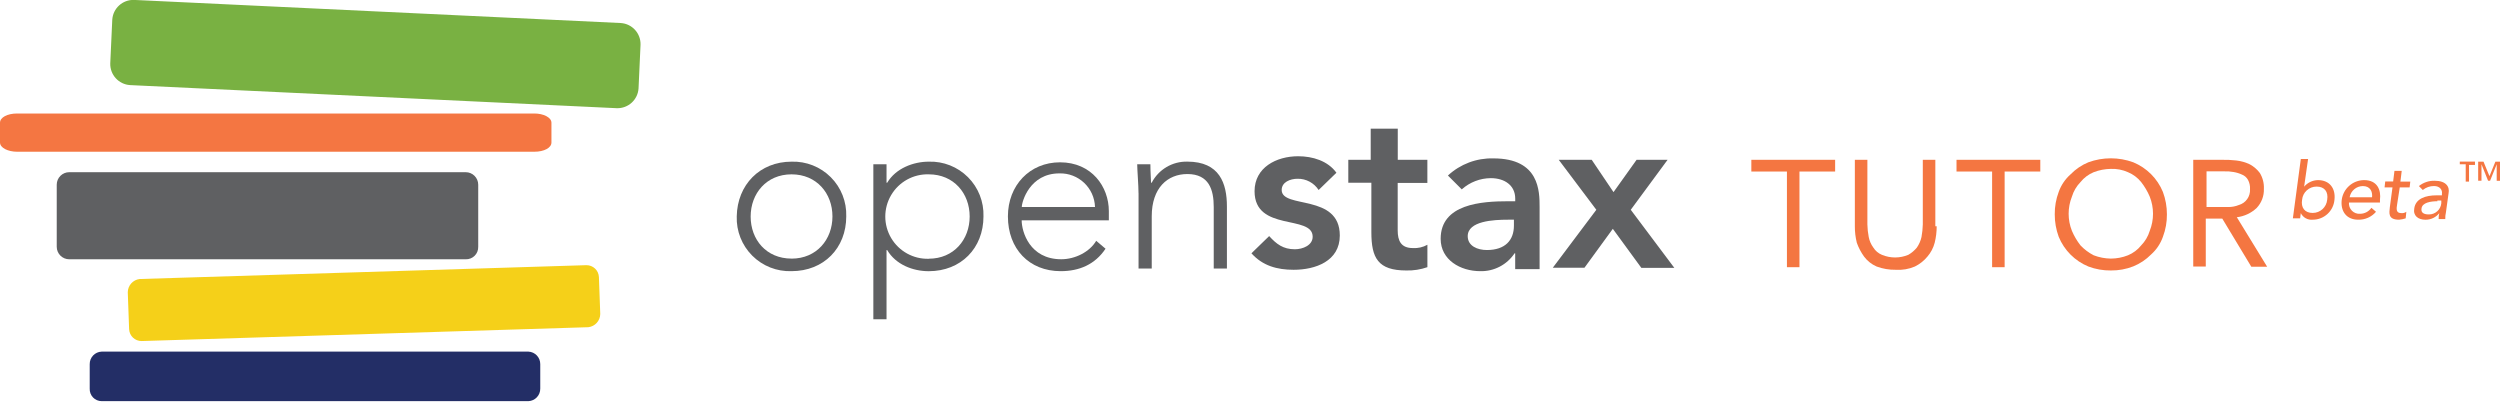
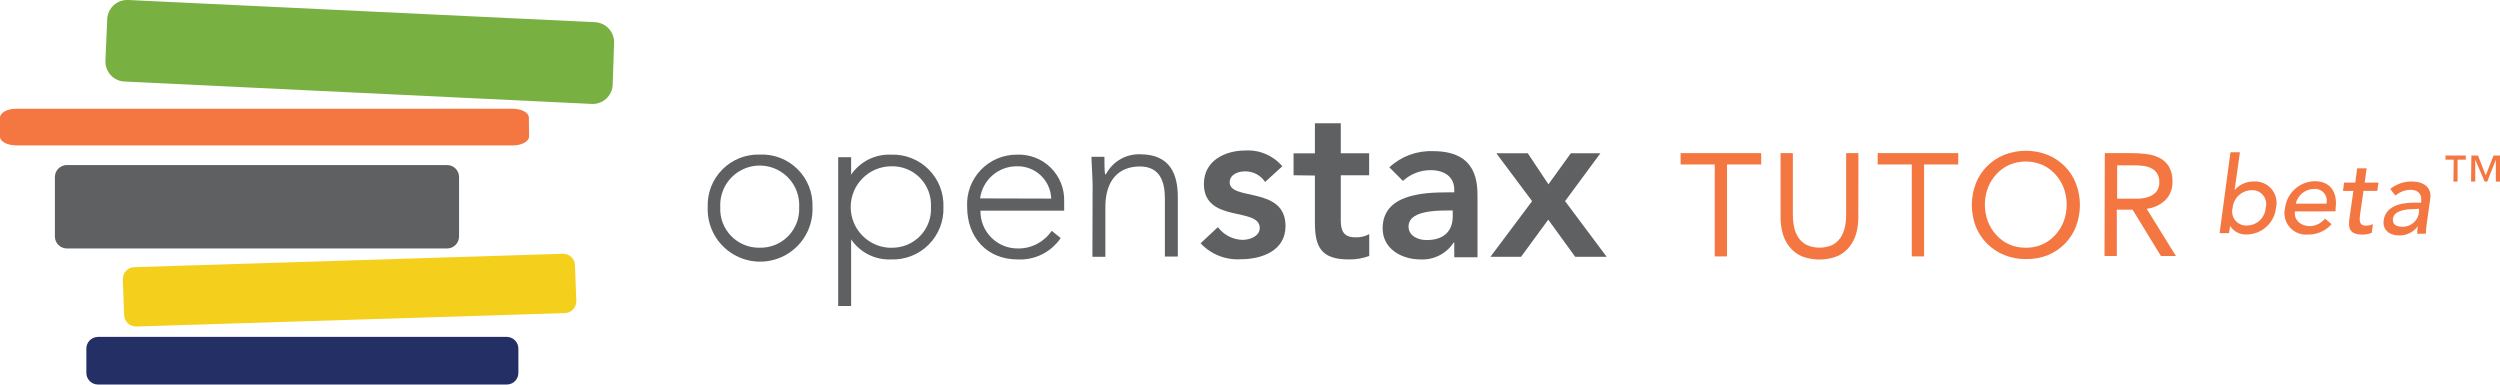
- <svg xmlns="http://www.w3.org/2000/svg" id="Layer_1" data-name="Layer 1" viewBox="0 0 688.33 110.44">
+ <svg xmlns="http://www.w3.org/2000/svg" viewBox="0 0 264.62 40.7">
  <defs>
-     <style>.cls-1{fill:#5f6062;}.cls-2{fill:#79b142;}.cls-3{fill:#f5d019;}.cls-4{fill:#232e66;}.cls-5{fill:#f47642;}.cls-6{fill:#f47641;}</style>
+     <style>.cls-1{fill:#78b042;}.cls-2{fill:#5f6062;}.cls-3{fill:#f4cf1c;}.cls-4{fill:#242f66;}.cls-5{fill:#f47641;}</style>
  </defs>
-   <path class="cls-1" d="M217.94,44.51A14.6,14.6,0,0,1,233,59.58c0,8.72-6.17,15.08-15.08,15.08a14.6,14.6,0,0,1-15.07-15.08C203,50.86,209.22,44.51,217.94,44.51Zm0,26.7c6.9,0,11.26-5.27,11.26-11.62S224.85,48,217.94,48s-11.26,5.27-11.26,11.63S211,71.2,217.94,71.2Z" />
-   <path class="cls-1" d="M240.46,45.23h3.63v5.09h.18c2.36-4,7.26-5.81,11.44-5.81a14.6,14.6,0,0,1,15.07,15.08c0,8.72-6.17,15.08-15.07,15.08-4.36,0-9.08-1.82-11.44-5.82h-.18V87.91h-3.63V45.23Zm15.26,26c6.9,0,11.26-5.27,11.26-11.62S262.62,48,255.72,48a11.63,11.63,0,1,0,0,23.25Z" />
-   <path class="cls-1" d="M304.39,68.48c-2.91,4.36-7.26,6.18-12.35,6.18-8.72,0-14.53-6.18-14.53-15.08,0-8.54,6-14.89,14.35-14.89,8.72,0,13.44,6.72,13.44,13.44v2.54h-24c0,3.09,2.18,10.71,10.9,10.71,3.81,0,7.81-2,9.62-5.08ZM301.49,57a9.55,9.55,0,0,0-9.81-9.26c-8.17,0-10.35,7.81-10.35,9.26Z" />
-   <path class="cls-1" d="M313.47,53.22c0-2.18-.36-6.54-.36-8h3.63c0,2.18.18,4.54.18,5.09h.18a10.77,10.77,0,0,1,9.81-5.81c8.9,0,10.9,6,10.9,12.35V73.93h-3.63V57c0-4.72-1.27-9.08-7.26-9.08-5.45,0-9.81,3.81-9.81,11.63V73.93h-3.63V53.22Z" />
-   <path class="cls-1" d="M363.06,52.31a6.77,6.77,0,0,0-5.81-3.09c-2,0-4.36.91-4.36,3.09,0,5.27,16,.91,16,12.53,0,7.08-6.72,9.44-12.71,9.44-4.54,0-8.53-1.09-11.62-4.54L349.44,65c2,2.18,3.81,3.63,7.08,3.63,2.18,0,4.9-1.09,4.9-3.45,0-6.17-16-1.27-16-12.53,0-6.54,6-9.63,12-9.63,4,0,8.17,1.27,10.54,4.54Z" />
-   <path class="cls-1" d="M371.23,50.32V44h6.17V35.43h7.45V44H393v6.36h-8.17V63.4c0,2.91.91,4.9,4.18,4.9a7.24,7.24,0,0,0,4-.91v6.17a16.21,16.21,0,0,1-5.81.91c-7.81,0-9.62-3.45-9.62-10.54V50.32h-6.36Z" />
-   <path class="cls-1" d="M417.18,69.75H417a11,11,0,0,1-9.44,4.91c-5.45,0-10.9-3.09-10.9-8.9,0-9.63,11.26-10.35,18.71-10.35h1.82v-.73c0-3.63-2.91-5.63-6.72-5.63a12.1,12.1,0,0,0-8,3.09l-3.81-3.81a17.7,17.7,0,0,1,12.53-4.72c12.71,0,12.71,9.08,12.71,13.44V74.11h-6.72V69.75Zm-.36-9.26h-1.63c-4,0-11.08.36-11.08,4.54,0,2.72,2.72,3.81,5.27,3.81,5.08,0,7.45-2.73,7.45-6.72V60.49Z" />
-   <path class="cls-1" d="M439.52,57.76,429.17,44h9.08l6,8.9L450.6,44h8.54L449,57.76l12,16h-9.08L444.06,63l-7.81,10.72h-8.72Z" />
-   <path class="cls-2" d="M175.81,24.34a5.82,5.82,0,0,1-6,5.45l-134-6.36a5.82,5.82,0,0,1-5.45-6l.55-12a5.82,5.82,0,0,1,6-5.45l134,6.36a5.82,5.82,0,0,1,5.45,6Z" />
-   <path class="cls-1" d="M131.67,67.94a3.34,3.34,0,0,1-3.45,3.45H19.07a3.45,3.45,0,0,1-3.45-3.45V50.86a3.45,3.45,0,0,1,3.45-3.45H128.22a3.45,3.45,0,0,1,3.45,3.45Z" />
-   <path class="cls-3" d="M165.27,86.46A3.72,3.72,0,0,1,162,90.09L39,93.9a3.41,3.41,0,0,1-3.45-3.27l-.37-10.17a3.72,3.72,0,0,1,3.27-3.64l123-3.81a3.42,3.42,0,0,1,3.45,3.27Z" />
-   <path class="cls-4" d="M148.75,107a3.41,3.41,0,0,1-3.27,3.45H28A3.3,3.3,0,0,1,24.7,107v-6.72A3.42,3.42,0,0,1,28,96.81H145.48a3.42,3.42,0,0,1,3.27,3.45Z" />
-   <path class="cls-5" d="M151.83,39.24c0,1.45-2,2.54-4.72,2.54H4.72C2.18,41.78,0,40.69,0,39.24V33.79c0-1.45,2-2.54,4.72-2.54H147.11c2.54,0,4.72,1.09,4.72,2.54v5.45Z" />
-   <path class="cls-6" d="M505.26,47.23h-9.81V73.56H492V47.23H482.2V44h23.07v3.27Z" />
-   <path class="cls-6" d="M533.23,62.3a18.29,18.29,0,0,1-.55,4.54,9.54,9.54,0,0,1-2,3.81,10.48,10.48,0,0,1-3.45,2.73,11.44,11.44,0,0,1-5.27.9,14.51,14.51,0,0,1-5.27-.9,8.58,8.58,0,0,1-3.45-2.73,15.31,15.31,0,0,1-2-3.81,18.29,18.29,0,0,1-.54-4.54V44h3.45v17.8a19.84,19.84,0,0,0,.37,3.45,7.08,7.08,0,0,0,1.27,2.91,5,5,0,0,0,2.36,2,9.42,9.42,0,0,0,7.27,0,8.49,8.49,0,0,0,2.36-2,8.31,8.31,0,0,0,1.27-2.91,22.24,22.24,0,0,0,.36-3.45V44h3.45V62.3Z" />
-   <path class="cls-6" d="M561.75,47.23h-9.81V73.56h-3.45V47.23h-9.8V44h23.07v3.27Z" />
-   <path class="cls-6" d="M581.18,74.47A17,17,0,0,1,575,73.38a15,15,0,0,1-8.17-8.18A17.68,17.68,0,0,1,565.74,59a17,17,0,0,1,1.09-6.17A11.68,11.68,0,0,1,570.1,48,14.55,14.55,0,0,1,575,44.68a18,18,0,0,1,12.35,0,15,15,0,0,1,8.17,8.17A17.66,17.66,0,0,1,596.62,59a16.93,16.93,0,0,1-1.09,6.17,11.65,11.65,0,0,1-3.27,4.9,14.57,14.57,0,0,1-4.9,3.27A16.34,16.34,0,0,1,581.18,74.47Zm0-3.27a12.87,12.87,0,0,0,4.72-.91,9.15,9.15,0,0,0,3.63-2.72,9.79,9.79,0,0,0,2.36-4,12.76,12.76,0,0,0,0-9.44,17.82,17.82,0,0,0-2.36-4,9.15,9.15,0,0,0-3.63-2.72,10.45,10.45,0,0,0-4.72-.91,13.62,13.62,0,0,0-4.72.91,9.16,9.16,0,0,0-3.63,2.72,9.77,9.77,0,0,0-2.36,4,12.73,12.73,0,0,0,0,9.44,17.84,17.84,0,0,0,2.36,4,13.6,13.6,0,0,0,3.63,2.72A13.63,13.63,0,0,0,581.18,71.2Z" />
-   <path class="cls-6" d="M603.88,44h7.63a30.41,30.41,0,0,1,4.17.18,11.72,11.72,0,0,1,3.81,1.09,8.55,8.55,0,0,1,2.72,2.36A7.75,7.75,0,0,1,623.32,52a7.25,7.25,0,0,1-2,5.27,9.57,9.57,0,0,1-5.45,2.54l8.35,13.63h-4.36l-8-13.26h-4.54V73.38h-3.45V44h0ZM607.33,57h6.17a7.54,7.54,0,0,0,2.91-.55,4.24,4.24,0,0,0,3.09-4.36,4.8,4.8,0,0,0-.54-2.54,3.21,3.21,0,0,0-1.63-1.46,9,9,0,0,0-2.36-.73,11.87,11.87,0,0,0-2.54-.18h-4.9V57Z" />
-   <path class="cls-6" d="M678.89,45.23h-1.63V44.5h4.18v.91H679.8V50h-.91Zm3.63-.72h1.27l1.64,4,1.63-4h1.27v5.27h-.91V45.23h0l-1.82,4.54h-.55l-1.82-4.54h0v4.54h-.91V44.51Z" />
-   <path class="cls-6" d="M633.49,43.78h2L634.4,51.4h0a5.11,5.11,0,0,1,3.81-1.81c3.27,0,4.91,2.36,4.54,5.45a6,6,0,0,1-6,5.45,3.29,3.29,0,0,1-3.27-1.82h0l-.18,1.45h-2ZM640.75,55c.36-2.18-.73-3.63-2.91-3.63a4,4,0,0,0-4,3.63c-.36,2.18.73,3.63,2.91,3.63A4,4,0,0,0,640.75,55Z" />
-   <path class="cls-6" d="M646.74,55.77a2.86,2.86,0,0,0,3.09,3.09,3.8,3.8,0,0,0,3.09-1.64l1.27,1.09a6.23,6.23,0,0,1-4.9,2.18c-3.27,0-4.9-2.36-4.54-5.45a6.26,6.26,0,0,1,6.17-5.45c3.63,0,4.72,2.72,4.36,5.45v.73Zm6.36-1.46c.18-1.63-.55-3.08-2.54-3.08a3.73,3.73,0,0,0-3.63,3.08Z" />
-   <path class="cls-6" d="M663.45,51.59h-2.72L660,56.31c-.18,1.09-.36,2.36,1.09,2.36a2,2,0,0,0,1.45-.36l-.18,1.81a7.91,7.91,0,0,1-1.82.37c-3.09,0-2.72-1.82-2.54-3.45l.73-5.45h-2.18l.18-1.63h2.18l.36-2.91h2L660.91,50h2.72Z" />
-   <path class="cls-6" d="M666,51.23a6.64,6.64,0,0,1,4.36-1.46c3.09,0,4.18,1.63,3.81,3.45l-.73,5.27a6.82,6.82,0,0,0-.18,1.82h-1.82a5,5,0,0,1,.18-1.63h0a4.8,4.8,0,0,1-3.81,1.82c-2,0-3.45-1.09-3.09-3.09.36-2.72,3.09-3.63,6.17-3.63h1.45V53.4c.18-1.09-.54-2.18-2.18-2.18a4.83,4.83,0,0,0-3.09,1.09Zm5.08,4.18c-1.82,0-4.18.36-4.36,2-.18,1.09.55,1.63,2,1.63a3.4,3.4,0,0,0,3.45-3.09v-.73h-1.09v.18Z" />
+   <g id="Layer_2" data-name="Layer 2">
+     <g id="Layer_1-2" data-name="Layer 1">
+       <path class="cls-1" d="M64.85,9a2.12,2.12,0,0,1-2.22,2L13.16,8.63a2.12,2.12,0,0,1-2-2.22L11.35,2a2.12,2.12,0,0,1,2.22-2L63,2.35a2.12,2.12,0,0,1,2,2.22Z" />
+       <rect class="cls-2" x="5.81" y="17.47" width="42.78" height="8.83" rx="1.27" ry="1.27" />
+       <path class="cls-3" d="M61,31.83a1.25,1.25,0,0,1-1.19,1.31l-45.4,1.42a1.25,1.25,0,0,1-1.27-1.23L13,29.59a1.25,1.25,0,0,1,1.19-1.31l45.4-1.42a1.25,1.25,0,0,1,1.27,1.23Z" />
+       <path class="cls-4" d="M54.87,39.43a1.23,1.23,0,0,1-1.2,1.27H10.34a1.23,1.23,0,0,1-1.2-1.27v-2.5a1.24,1.24,0,0,1,1.2-1.27H53.67a1.24,1.24,0,0,1,1.2,1.27Z" />
+       <path class="cls-5" d="M56,14.45c0,.52-.77.94-1.71.94H1.71C.77,15.38,0,15,0,14.45v-2c0-.52.77-.94,1.71-.94H54.27c.95,0,1.71.42,1.71.94Z" />
+       <path class="cls-2" d="M80.41,16.36A5.35,5.35,0,0,1,86,21.91a5.55,5.55,0,1,1-11.09,0A5.35,5.35,0,0,1,80.41,16.36Zm0,9.86a4.09,4.09,0,0,0,4.18-4.31,4.18,4.18,0,1,0-8.35,0A4.09,4.09,0,0,0,80.41,26.22Z" />
+       <path class="cls-2" d="M88.72,16.64h1.37v1.85h0a4.86,4.86,0,0,1,4.22-2.12,5.35,5.35,0,0,1,5.55,5.54,5.35,5.35,0,0,1-5.55,5.55,4.86,4.86,0,0,1-4.22-2.12h0v7.05H88.72Zm5.64,9.58a4.09,4.09,0,0,0,4.18-4.31,4.09,4.09,0,0,0-4.18-4.31,4.31,4.31,0,1,0,0,8.63Z" />
+       <path class="cls-2" d="M112.27,25.2a5.18,5.18,0,0,1-4.56,2.26c-3.22,0-5.34-2.3-5.34-5.57a5.24,5.24,0,0,1,5.27-5.52,4.79,4.79,0,0,1,5,4.93v1h-8.86a3.93,3.93,0,0,0,4,4,4.24,4.24,0,0,0,3.54-1.87Zm-1-4.18a3.55,3.55,0,0,0-3.65-3.42A3.91,3.91,0,0,0,103.74,21Z" />
+       <path class="cls-2" d="M115.65,19.6c0-.78-.12-2.42-.12-3h1.37c0,.77,0,1.64.09,1.85h.07a3.94,3.94,0,0,1,3.61-2.12c3.29,0,4,2.24,4,4.54v6.28h-1.37V21c0-1.71-.48-3.38-2.65-3.38S117,19,117,21.91v5.27h-1.37Z" />
+       <path class="cls-2" d="M133.91,19.26a2.49,2.49,0,0,0-2.15-1.12c-.73,0-1.6.34-1.6,1.16,0,2,5.91.37,5.91,4.63,0,2.6-2.49,3.51-4.72,3.51a5.36,5.36,0,0,1-4.27-1.69l1.83-1.71a3.36,3.36,0,0,0,2.6,1.35c.8,0,1.83-.39,1.83-1.26,0-2.26-5.91-.48-5.91-4.66,0-2.44,2.19-3.54,4.4-3.54a4.74,4.74,0,0,1,3.9,1.67Z" />
+       <path class="cls-2" d="M136.92,18.55V16.23h2.26V13.05h2.74v3.17h3v2.33h-3v4.79c0,1.1.32,1.78,1.53,1.78a2.84,2.84,0,0,0,1.48-.34v2.31a5.78,5.78,0,0,1-2.17.37c-2.9,0-3.58-1.3-3.58-3.88v-5Z" />
+       <path class="cls-2" d="M153.93,25.68h-.07a3.94,3.94,0,0,1-3.51,1.78c-2,0-4-1.12-4-3.29,0-3.56,4.15-3.81,6.89-3.81h.69v-.3c0-1.35-1.05-2.05-2.51-2.05a4.31,4.31,0,0,0-2.92,1.14l-1.44-1.44A6.42,6.42,0,0,1,151.71,16c4.68,0,4.68,3.38,4.68,4.93v6.3h-2.46Zm-.16-3.4h-.57c-1.51,0-4.11.11-4.11,1.69,0,1,1,1.44,1.92,1.44,1.87,0,2.76-1,2.76-2.51Z" />
+       <path class="cls-2" d="M162.17,21.29l-3.79-5.07h3.33l2.19,3.29,2.37-3.29h3.13l-3.74,5.07,4.4,5.89h-3.33l-2.85-3.93L161,27.18h-3.24Z" />
+       <path class="cls-5" d="M186.42,17.41H182.8v9.73h-1.3V17.41h-3.61v-1.2h8.53Z" />
+       <path class="cls-5" d="M196.7,23a6.31,6.31,0,0,1-.22,1.7,3.94,3.94,0,0,1-.71,1.41,3.44,3.44,0,0,1-1.27,1,5.24,5.24,0,0,1-3.83,0,3.43,3.43,0,0,1-1.27-1,3.94,3.94,0,0,1-.71-1.41,6.31,6.31,0,0,1-.22-1.7V16.21h1.3v6.58a5.85,5.85,0,0,0,.14,1.28,3.18,3.18,0,0,0,.46,1.1,2.34,2.34,0,0,0,.86.76,3.38,3.38,0,0,0,2.72,0,2.35,2.35,0,0,0,.86-.76,3.19,3.19,0,0,0,.46-1.1,5.85,5.85,0,0,0,.14-1.28V16.21h1.3Z" />
+       <path class="cls-5" d="M207.27,17.41h-3.61v9.73h-1.3V17.41h-3.61v-1.2h8.53Z" />
+       <path class="cls-5" d="M214.43,27.42a5.92,5.92,0,0,1-2.29-.43,5.5,5.5,0,0,1-1.81-1.2A5.39,5.39,0,0,1,209.14,24a6.41,6.41,0,0,1,0-4.59,5.39,5.39,0,0,1,1.19-1.82,5.52,5.52,0,0,1,1.81-1.2,6.3,6.3,0,0,1,4.59,0,5.52,5.52,0,0,1,1.81,1.2,5.39,5.39,0,0,1,1.19,1.82,6.41,6.41,0,0,1,0,4.59,5.39,5.39,0,0,1-1.19,1.82,5.5,5.5,0,0,1-1.81,1.2A5.92,5.92,0,0,1,214.43,27.42Zm0-1.2a4.25,4.25,0,0,0,1.75-.35,4.14,4.14,0,0,0,1.37-1,4.46,4.46,0,0,0,.89-1.44,5.1,5.1,0,0,0,0-3.54,4.45,4.45,0,0,0-.89-1.44,4.14,4.14,0,0,0-1.37-1,4.51,4.51,0,0,0-3.51,0,4.14,4.14,0,0,0-1.37,1,4.45,4.45,0,0,0-.89,1.44,5.1,5.1,0,0,0,0,3.54,4.46,4.46,0,0,0,.89,1.44,4.14,4.14,0,0,0,1.37,1A4.25,4.25,0,0,0,214.43,26.22Z" />
+       <path class="cls-5" d="M222.79,16.21h2.8a13.33,13.33,0,0,1,1.57.09,4.21,4.21,0,0,1,1.4.4,2.54,2.54,0,0,1,1,.9,2.94,2.94,0,0,1,.39,1.61,2.66,2.66,0,0,1-.73,1.95,3.46,3.46,0,0,1-2,.94l3.1,5h-1.59l-3-4.91h-1.67v4.91h-1.3Zm1.3,4.82h1.16c.36,0,.73,0,1.12,0a3.83,3.83,0,0,0,1.07-.2,1.85,1.85,0,0,0,.8-.53,1.54,1.54,0,0,0,.32-1,1.7,1.7,0,0,0-.23-.94,1.56,1.56,0,0,0-.61-.55,2.58,2.58,0,0,0-.85-.25,7.22,7.22,0,0,0-.95-.06h-1.82Z" />
+       <path class="cls-5" d="M259.72,16.9h-.87v-.44H261v.44h-.87v2.32h-.44Zm1.87-.44h.7l.82,2.1.83-2.1h.68v2.76h-.44V16.9h0l-.91,2.32H263L262,16.9h0v2.32h-.44Z" />
+       <path class="cls-5" d="M236.09,16.12h1l-.56,4h0a2.61,2.61,0,0,1,2-.91A2.27,2.27,0,0,1,240.91,22a3.15,3.15,0,0,1-3.13,2.82,1.94,1.94,0,0,1-1.73-.91h0l-.11.77h-1ZM239.82,22a1.47,1.47,0,0,0-1.5-1.87,2.05,2.05,0,0,0-2,1.87,1.48,1.48,0,0,0,1.51,1.87A2,2,0,0,0,239.82,22Z" />
+       <path class="cls-5" d="M242.92,22.38c-.14.94.65,1.56,1.59,1.56a2.17,2.17,0,0,0,1.59-.8l.69.59a3.26,3.26,0,0,1-2.54,1.1A2.28,2.28,0,0,1,241.87,22,3.23,3.23,0,0,1,245,19.18c1.89,0,2.41,1.45,2.22,2.83l0,.36Zm3.33-.82A1.25,1.25,0,0,0,244.91,20,2,2,0,0,0,243,21.56Z" />
+       <path class="cls-5" d="M251.63,20.2h-1.46l-.35,2.44c-.08.6-.17,1.24.6,1.24a1.57,1.57,0,0,0,.75-.16l-.13.93a2.56,2.56,0,0,1-1,.18c-1.58,0-1.46-1-1.34-1.82l.4-2.8H248l.12-.88h1.18l.2-1.51h1l-.2,1.51h1.46Z" />
+       <path class="cls-5" d="M253,20a3.62,3.62,0,0,1,2.24-.79c1.59,0,2.13.86,2,1.79l-.38,2.74a8.46,8.46,0,0,0-.09,1h-.91c0-.27,0-.54.08-.82h0a2.38,2.38,0,0,1-2,1c-1,0-1.78-.57-1.63-1.61.19-1.38,1.59-1.86,3.22-1.86h.75l0-.23c.08-.56-.25-1.13-1.12-1.13a2.53,2.53,0,0,0-1.61.61Zm2.58,2.13c-1,0-2.16.17-2.29,1-.08.61.33.87,1,.87a1.72,1.72,0,0,0,1.76-1.56l0-.34Z" />
+     </g>
+   </g>
</svg>
